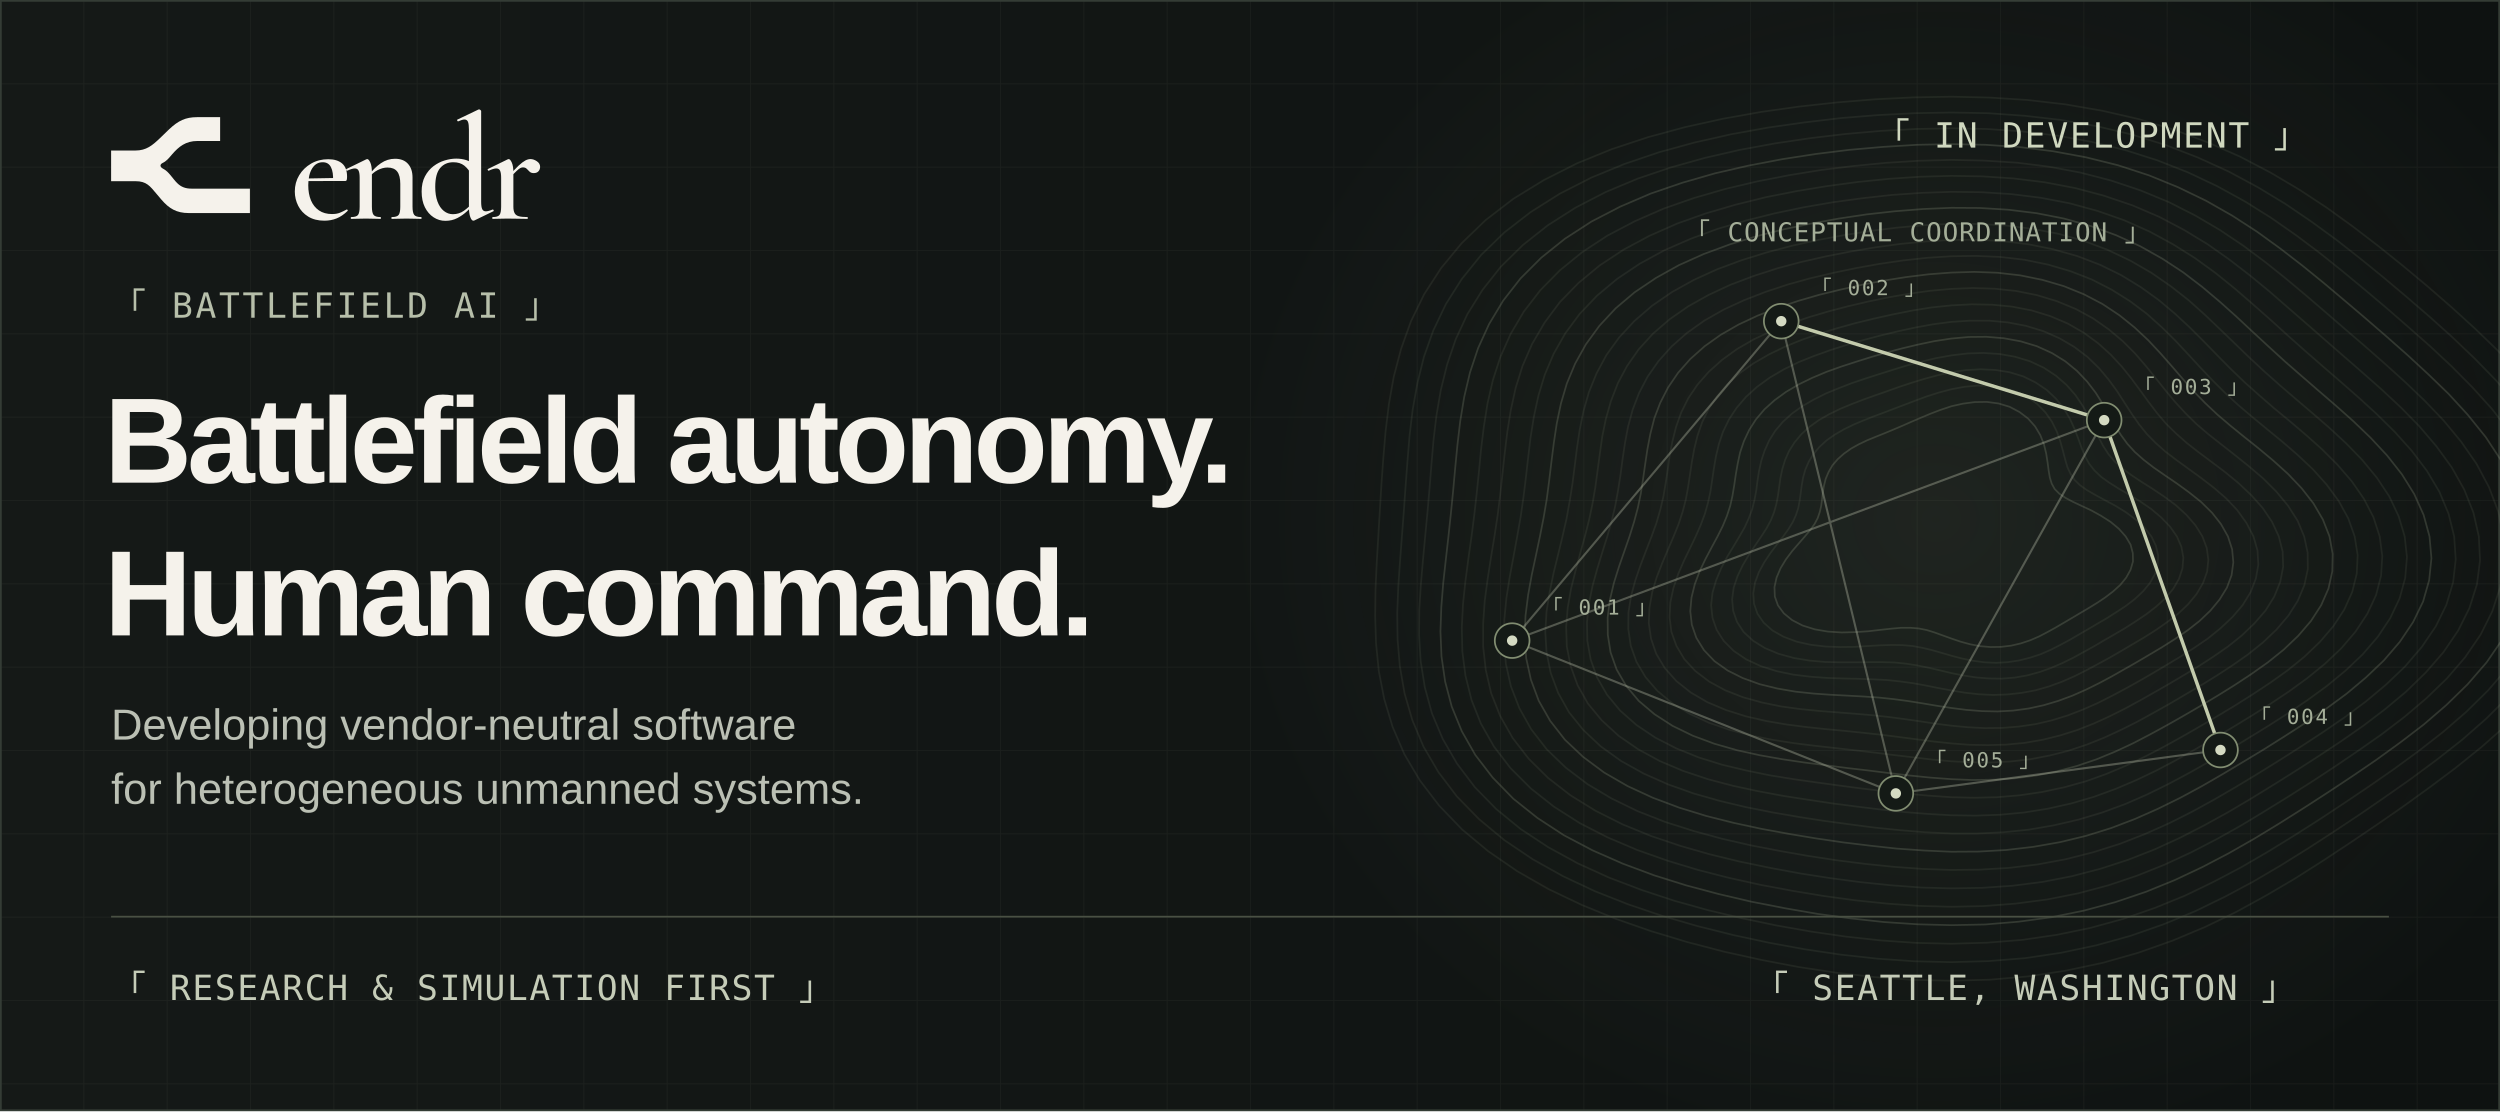
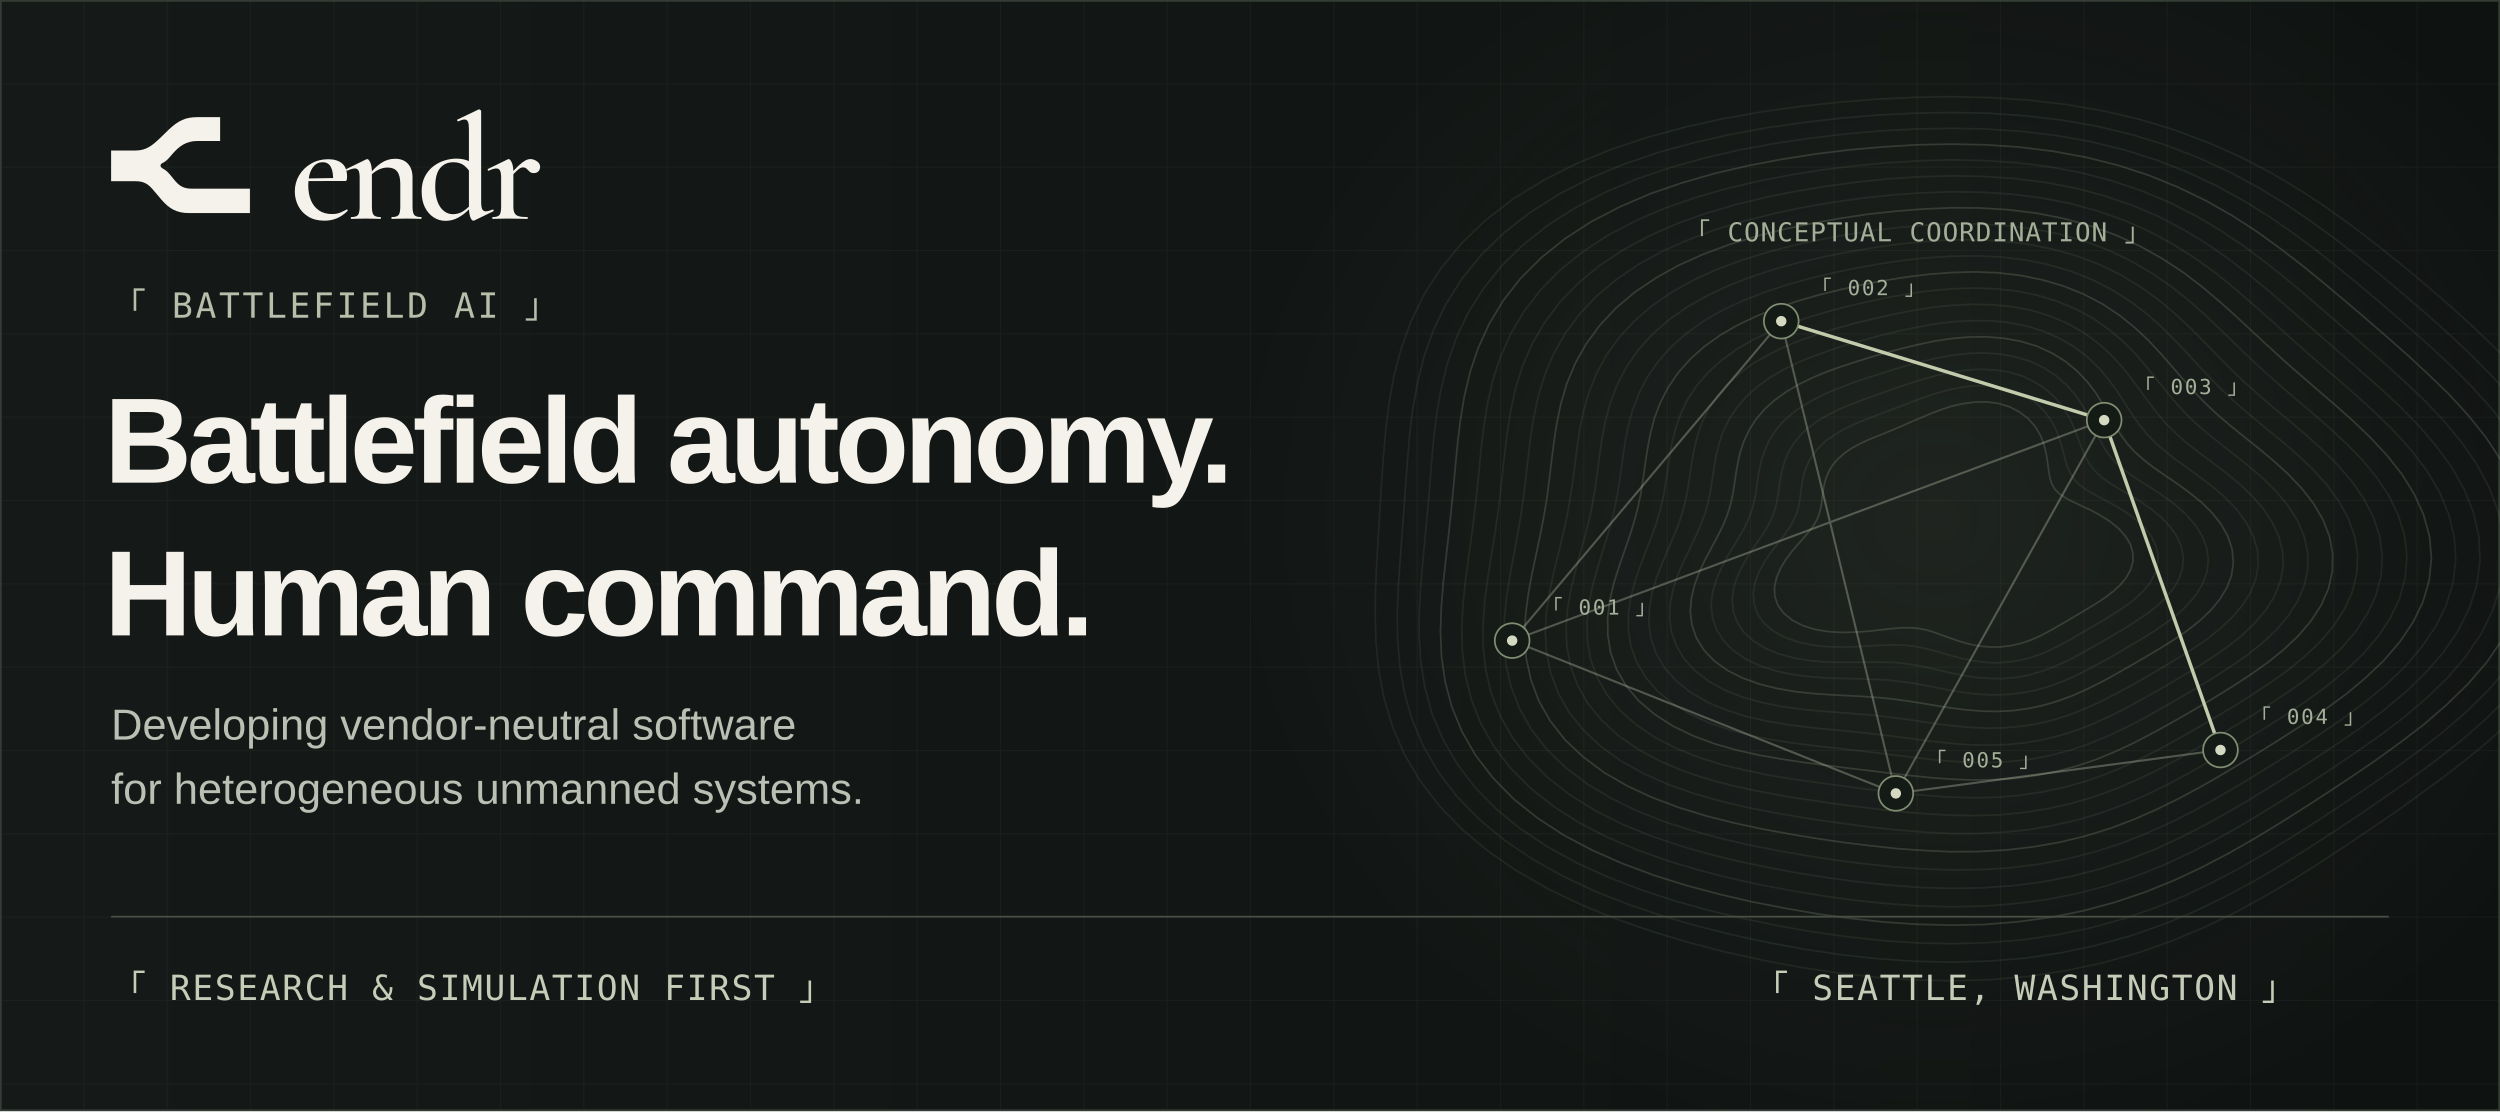
<svg xmlns="http://www.w3.org/2000/svg" width="1440" height="640" viewBox="0 0 1440 640" role="img" aria-labelledby="title desc">
  <defs>
    <linearGradient id="fade">
      <stop stop-color="#151917" />
      <stop offset="1" stop-color="#0e1211" />
    </linearGradient>
    <radialGradient id="wash">
      <stop stop-color="#7d8971" stop-opacity=".14" />
      <stop offset="1" stop-color="#7d8971" stop-opacity="0" />
    </radialGradient>
    <pattern id="grid" width="48" height="48" patternUnits="userSpaceOnUse">
      <path d="M48 0H0V48" fill="none" stroke="#e2e8d5" stroke-opacity=".045" />
    </pattern>
  </defs>
  <rect width="1440" height="640" fill="url(#fade)" />
  <rect x=".5" y=".5" width="1439" height="639" fill="url(#grid)" stroke="#343c35" />
  <g transform="translate(665 -6)">
    <ellipse cx="450" cy="305" rx="410" ry="370" fill="url(#wash)" />
    <polygon points="559.4,315.0 562.2,319.7 563.5,324.6 563.6,329.4 562.2,334.2 559.7,338.7 556.3,342.9 552.1,346.7 547.5,350.2 542.7,353.4 537.8,356.4 532.9,359.3 528.2,362.1 523.6,364.8 519.0,367.5 514.3,370.1 509.5,372.6 504.4,374.8 499.0,376.6 493.4,377.9 487.6,378.6 481.6,378.7 475.6,378.2 469.8,377.1 464.3,375.6 459.0,373.8 454.0,372.0 449.3,370.3 444.8,368.9 440.2,368.0 435.4,367.6 430.2,367.6 424.5,368.1 418.1,368.8 411.2,369.6 403.7,370.1 395.8,370.3 387.9,369.8 380.3,368.5 373.3,366.3 367.3,363.2 362.5,359.3 359.1,354.7 357.3,349.6 357.1,344.2 358.3,338.7 360.6,333.3 363.7,328.2 367.3,323.4 371.1,319.0 374.6,315.0 377.7,311.3 380.2,307.8 382.0,304.4 383.2,300.9 384.0,297.4 384.5,293.6 384.9,289.8 385.6,285.8 386.6,281.8 388.3,277.8 390.5,274.0 393.5,270.5 397.1,267.3 401.2,264.4 405.7,261.9 410.5,259.6 415.4,257.6 420.4,255.6 425.4,253.5 430.4,251.4 435.6,249.1 441.0,246.8 446.7,244.4 452.7,242.1 459.0,240.0 465.7,238.5 472.5,237.6 479.4,237.5 486.2,238.4 492.5,240.3 498.2,243.3 503.2,247.1 507.2,251.6 510.2,256.6 512.3,261.9 513.6,267.2 514.4,272.3 515.0,276.9 515.7,281.1 516.8,284.6 518.5,287.7 521.1,290.3 524.6,292.7 528.9,295.0 534.0,297.4 539.6,300.0 545.2,303.1 550.7,306.6 555.5,310.6 559.4,315.0" fill="none" stroke="#a4ad91" stroke-opacity="0.22" stroke-width="1" />
    <polygon points="574.2,315.0 576.8,320.4 578.1,325.9 577.8,331.4 576.2,336.8 573.3,341.9 569.4,346.6 564.7,351.0 559.5,355.0 554.0,358.6 548.5,362.1 543.0,365.3 537.6,368.5 532.4,371.5 527.1,374.6 521.7,377.5 516.2,380.3 510.5,382.8 504.4,384.8 498.1,386.4 491.5,387.4 484.8,387.8 478.1,387.5 471.5,386.6 465.1,385.3 459.0,383.7 453.2,382.0 447.6,380.4 442.1,379.1 436.6,378.1 430.9,377.6 424.8,377.5 418.2,377.7 411.0,378.1 403.3,378.6 395.0,378.7 386.5,378.4 378.0,377.4 369.9,375.6 362.4,372.8 356.0,369.2 350.9,364.7 347.3,359.5 345.3,353.7 344.9,347.7 345.9,341.6 348.1,335.6 351.2,329.9 354.8,324.5 358.5,319.6 362.1,315.0 365.2,310.7 367.7,306.6 369.5,302.6 370.8,298.6 371.6,294.4 372.2,290.1 372.8,285.6 373.6,281.0 374.9,276.4 376.9,271.8 379.6,267.5 383.0,263.4 387.2,259.6 391.9,256.3 397.1,253.3 402.6,250.6 408.3,248.2 414.1,245.9 420.0,243.7 426.0,241.4 432.1,239.1 438.4,236.7 444.9,234.3 451.8,232.1 459.0,230.2 466.5,228.8 474.2,228.1 481.9,228.3 489.4,229.4 496.4,231.6 502.9,234.7 508.5,238.8 513.2,243.6 516.9,248.9 519.7,254.5 521.7,260.1 523.2,265.5 524.5,270.5 525.8,275.0 527.6,278.9 529.9,282.4 533.1,285.5 537.2,288.4 542.1,291.2 547.6,294.2 553.6,297.4 559.6,301.1 565.2,305.3 570.2,309.9 574.2,315.0" fill="none" stroke="#a4ad91" stroke-opacity="0.1" stroke-width="1" />
    <polygon points="588.9,315.0 591.5,321.0 592.6,327.2 592.1,333.4 590.1,339.4 586.8,345.1 582.4,350.4 577.2,355.2 571.4,359.7 565.3,363.8 559.2,367.7 553.1,371.3 547.0,374.8 541.1,378.3 535.1,381.6 529.1,384.9 523.0,387.9 516.5,390.7 509.8,393.1 502.8,395.0 495.5,396.3 488.0,396.9 480.6,396.8 473.2,396.2 466.0,395.1 459.0,393.7 452.3,392.1 445.8,390.6 439.4,389.3 433.0,388.3 426.4,387.6 419.4,387.4 411.9,387.4 403.9,387.5 395.4,387.5 386.4,387.3 377.3,386.5 368.2,385.0 359.5,382.6 351.6,379.3 344.8,375.1 339.3,370.0 335.5,364.2 333.3,357.8 332.7,351.2 333.6,344.5 335.8,337.9 338.8,331.6 342.3,325.7 346.0,320.1 349.5,315.0 352.6,310.2 355.1,305.5 356.9,300.9 358.2,296.3 359.1,291.5 359.8,286.6 360.5,281.5 361.6,276.2 363.2,271.0 365.5,265.8 368.6,260.9 372.5,256.2 377.2,251.9 382.5,248.1 388.4,244.7 394.7,241.6 401.2,238.9 407.9,236.3 414.6,233.9 421.5,231.5 428.5,229.0 435.7,226.6 443.2,224.3 450.9,222.2 459.0,220.4 467.3,219.2 475.8,218.7 484.3,219.1 492.5,220.4 500.4,222.8 507.5,226.3 513.9,230.6 519.3,235.7 523.7,241.2 527.2,247.1 529.9,253.0 532.1,258.7 534.0,264.0 536.0,268.9 538.4,273.2 541.5,277.1 545.3,280.7 549.9,284.0 555.3,287.4 561.3,290.9 567.7,294.8 574.0,299.1 579.8,304.0 584.9,309.3 588.9,315.0" fill="none" stroke="#a4ad91" stroke-opacity="0.1" stroke-width="1" />
    <polygon points="603.6,315.0 606.1,321.7 607.0,328.5 606.3,335.3 603.9,341.9 600.2,348.2 595.3,354.1 589.6,359.5 583.2,364.4 576.6,369.0 569.8,373.3 563.0,377.3 556.4,381.2 549.8,385.0 543.2,388.6 536.5,392.2 529.7,395.6 522.6,398.7 515.2,401.4 507.5,403.6 499.5,405.1 491.3,406.0 483.1,406.3 474.9,405.9 466.8,405.0 459.0,403.7 451.4,402.3 444.0,400.8 436.7,399.5 429.4,398.5 421.9,397.7 414.0,397.3 405.7,397.0 396.8,396.8 387.5,396.5 377.9,395.8 368.0,394.6 358.4,392.6 349.2,389.7 340.8,385.8 333.6,380.9 327.9,375.2 323.8,368.8 321.4,361.9 320.6,354.6 321.4,347.4 323.5,340.2 326.4,333.3 329.8,326.8 333.5,320.7 336.9,315.0 340.0,309.6 342.4,304.3 344.3,299.2 345.6,293.9 346.6,288.6 347.3,283.0 348.2,277.3 349.5,271.4 351.4,265.6 354.0,259.8 357.5,254.2 361.9,249.0 367.2,244.2 373.2,239.9 379.8,236.1 386.8,232.6 394.1,229.6 401.6,226.7 409.3,224.1 417.1,221.6 425.0,219.1 433.1,216.6 441.4,214.4 450.1,212.3 459.0,210.7 468.2,209.6 477.4,209.3 486.7,209.9 495.7,211.5 504.3,214.1 512.2,217.8 519.2,222.4 525.3,227.7 530.4,233.5 534.6,239.7 538.0,245.8 540.9,251.8 543.6,257.5 546.3,262.7 549.4,267.5 553.0,271.8 557.5,275.8 562.7,279.7 568.6,283.6 575.1,287.7 581.8,292.2 588.4,297.1 594.4,302.6 599.6,308.6 603.6,315.0" fill="none" stroke="#a4ad91" stroke-opacity="0.1" stroke-width="1" />
    <polygon points="618.3,315.0 620.7,322.4 621.4,329.9 620.4,337.3 617.7,344.5 613.5,351.3 608.2,357.7 601.9,363.7 595.0,369.1 587.7,374.1 580.3,378.8 572.9,383.2 565.6,387.5 558.4,391.6 551.2,395.7 543.9,399.6 536.4,403.3 528.7,406.7 520.6,409.7 512.2,412.2 503.5,414.1 494.6,415.3 485.6,415.8 476.6,415.6 467.7,414.9 459.0,413.8 450.5,412.5 442.2,411.1 434.0,409.8 425.8,408.7 417.3,407.8 408.6,407.2 399.4,406.7 389.7,406.2 379.7,405.5 369.3,404.4 358.8,402.6 348.6,400.1 338.9,396.6 330.1,392.2 322.5,386.8 316.5,380.5 312.1,373.4 309.5,365.9 308.6,358.1 309.3,350.2 311.2,342.5 314.0,335.0 317.4,327.9 320.9,321.3 324.3,315.0 327.3,309.0 329.7,303.2 331.6,297.4 332.9,291.6 333.9,285.6 334.8,279.4 335.9,273.1 337.3,266.6 339.5,260.1 342.5,253.7 346.4,247.6 351.3,241.8 357.2,236.5 363.8,231.7 371.1,227.4 378.9,223.6 387.0,220.2 395.4,217.2 404.0,214.4 412.6,211.7 421.5,209.1 430.5,206.7 439.7,204.5 449.2,202.5 459.0,201.0 469.0,200.1 479.1,200.0 489.1,200.8 498.9,202.6 508.2,205.4 516.8,209.3 524.6,214.1 531.4,219.7 537.2,225.8 542.1,232.2 546.2,238.7 549.9,245.0 553.2,251.0 556.6,256.5 560.4,261.7 564.7,266.4 569.8,270.9 575.5,275.3 582.0,279.8 588.9,284.5 595.9,289.6 602.8,295.1 609.1,301.3 614.3,307.9 618.3,315.0" fill="none" stroke="#a4ad91" stroke-opacity="0.22" stroke-width="1" />
    <polygon points="633.0,315.0 635.3,323.0 635.8,331.2 634.4,339.2 631.4,347.0 626.8,354.5 620.9,361.4 614.1,367.8 606.7,373.8 598.8,379.2 590.8,384.3 582.8,389.1 574.9,393.8 567.1,398.3 559.2,402.7 551.3,406.9 543.2,411.0 534.8,414.7 526.0,418.1 516.9,420.9 507.5,423.1 497.9,424.5 488.1,425.3 478.3,425.4 468.6,424.9 459.0,424.0 449.6,422.8 440.4,421.4 431.3,420.1 422.1,418.9 412.8,417.9 403.2,417.1 393.1,416.3 382.7,415.5 371.8,414.4 360.8,412.9 349.7,410.6 338.9,407.6 328.7,403.6 319.5,398.6 311.5,392.5 305.2,385.7 300.6,378.0 297.7,369.9 296.7,361.5 297.1,353.1 298.9,344.7 301.6,336.7 304.9,329.1 308.4,321.9 311.7,315.0 314.6,308.4 317.0,302.0 318.8,295.6 320.2,289.2 321.2,282.6 322.2,275.8 323.4,268.8 325.1,261.7 327.5,254.6 330.9,247.6 335.3,240.9 340.7,234.6 347.1,228.8 354.4,223.5 362.4,218.8 371.0,214.6 380.0,211.0 389.2,207.7 398.6,204.7 408.2,201.9 418.0,199.3 427.9,196.9 438.0,194.7 448.4,192.8 459.0,191.4 469.8,190.7 480.7,190.7 491.5,191.7 502.0,193.7 512.1,196.8 521.4,200.9 529.9,205.9 537.5,211.7 544.0,218.0 549.6,224.7 554.5,231.4 558.8,238.1 562.9,244.4 567.0,250.3 571.5,255.9 576.5,261.0 582.1,266.0 588.5,270.9 595.4,275.9 602.7,281.2 610.1,286.9 617.3,293.1 623.7,299.9 629.0,307.3 633.0,315.0" fill="none" stroke="#a4ad91" stroke-opacity="0.1" stroke-width="1" />
    <polygon points="647.6,315.0 649.8,323.7 650.1,332.5 648.4,341.2 645.0,349.6 640.0,357.6 633.6,365.0 626.3,372.0 618.3,378.4 609.8,384.3 601.3,389.8 592.7,395.0 584.1,400.1 575.7,404.9 567.2,409.7 558.7,414.3 549.9,418.7 540.9,422.8 531.5,426.5 521.7,429.6 511.6,432.1 501.2,433.9 490.6,434.9 480.0,435.2 469.4,435.0 459.0,434.2 448.7,433.1 438.6,431.8 428.6,430.5 418.5,429.2 408.2,428.1 397.7,427.0 386.9,426.0 375.6,424.8 364.0,423.3 352.3,421.3 340.6,418.6 329.2,415.0 318.5,410.5 308.9,404.9 300.6,398.3 293.9,390.8 289.0,382.6 286.0,373.9 284.7,364.9 285.1,355.9 286.7,347.0 289.3,338.4 292.5,330.2 295.8,322.4 299.0,315.0 301.9,307.8 304.2,300.8 306.0,293.9 307.3,286.8 308.4,279.6 309.5,272.2 310.9,264.5 312.8,256.8 315.5,249.1 319.2,241.5 324.1,234.2 330.0,227.3 337.0,221.0 345.0,215.3 353.8,210.2 363.1,205.7 372.9,201.7 383.0,198.2 393.4,195.0 403.8,192.1 414.5,189.5 425.3,187.1 436.3,184.9 447.5,183.1 459.0,181.9 470.6,181.3 482.3,181.5 493.9,182.6 505.2,184.8 516.0,188.1 526.1,192.4 535.3,197.7 543.5,203.7 550.8,210.3 557.2,217.2 562.8,224.2 567.9,231.1 572.7,237.7 577.5,244.0 582.6,250.0 588.3,255.6 594.5,261.1 601.4,266.5 608.9,272.1 616.6,277.9 624.4,284.3 631.7,291.2 638.3,298.6 643.7,306.6 647.6,315.0" fill="none" stroke="#a4ad91" stroke-opacity="0.1" stroke-width="1" />
    <polygon points="662.2,315.0 664.2,324.3 664.3,333.8 662.3,343.1 658.5,352.1 653.1,360.6 646.2,368.7 638.4,376.1 629.8,383.0 620.8,389.3 611.6,395.3 602.5,400.9 593.3,406.3 584.3,411.6 575.2,416.7 566.1,421.7 556.7,426.4 547.0,430.9 537.0,434.9 526.5,438.4 515.6,441.2 504.5,443.3 493.2,444.6 481.7,445.2 470.3,445.1 459.0,444.5 447.8,443.5 436.8,442.2 425.8,440.9 414.8,439.5 403.7,438.2 392.3,436.9 380.6,435.6 368.6,434.1 356.3,432.2 343.8,429.7 331.5,426.5 319.6,422.4 308.5,417.3 298.4,411.2 289.7,404.0 282.8,396.0 277.6,387.2 274.3,377.9 272.9,368.3 273.0,358.7 274.5,349.3 277.0,340.1 280.0,331.4 283.2,323.0 286.3,315.0 289.1,307.3 291.3,299.7 293.1,292.1 294.4,284.4 295.6,276.6 296.7,268.5 298.3,260.3 300.4,251.9 303.4,243.5 307.5,235.3 312.8,227.5 319.3,220.1 327.0,213.2 335.6,207.0 345.1,201.5 355.3,196.7 365.9,192.5 376.9,188.7 388.1,185.4 399.5,182.4 411.0,179.7 422.7,177.3 434.6,175.2 446.7,173.5 459.0,172.4 471.4,171.9 483.9,172.3 496.3,173.6 508.3,176.0 519.8,179.5 530.7,184.0 540.6,189.4 549.6,195.7 557.7,202.5 564.8,209.6 571.1,216.9 576.9,224.1 582.5,231.1 588.0,237.7 593.9,244.1 600.1,250.2 607.0,256.1 614.5,262.0 622.4,268.2 630.5,274.7 638.6,281.6 646.2,289.2 652.9,297.3 658.4,305.9 662.2,315.0" fill="none" stroke="#a4ad91" stroke-opacity="0.1" stroke-width="1" />
    <polygon points="676.8,315.0 678.6,325.0 678.4,335.1 676.2,345.0 672.0,354.6 666.1,363.7 658.8,372.2 650.4,380.2 641.3,387.5 631.7,394.3 622.0,400.7 612.2,406.8 602.5,412.6 592.9,418.2 583.2,423.7 573.5,429.0 563.5,434.2 553.2,439.0 542.5,443.4 531.3,447.2 519.8,450.3 507.9,452.7 495.7,454.3 483.5,455.1 471.2,455.3 459.0,454.8 446.9,453.9 435.0,452.7 423.1,451.3 411.2,449.8 399.1,448.4 386.9,446.8 374.3,445.2 361.5,443.3 348.5,441.0 335.4,438.1 322.5,434.4 310.1,429.8 298.4,424.1 288.0,417.4 278.9,409.7 271.7,401.1 266.2,391.7 262.7,381.8 261.1,371.7 261.0,361.6 262.3,351.5 264.6,341.8 267.5,332.5 270.6,323.6 273.6,315.0 276.2,306.7 278.4,298.5 280.1,290.3 281.4,282.0 282.6,273.5 283.9,264.8 285.6,255.9 287.9,246.9 291.3,238.0 295.8,229.2 301.6,220.7 308.6,212.8 316.9,205.4 326.2,198.8 336.5,192.9 347.4,187.8 358.9,183.3 370.8,179.3 382.9,175.8 395.2,172.8 407.6,170.0 420.2,167.6 432.9,165.6 445.9,164.0 459.0,163.0 472.2,162.6 485.5,163.1 498.6,164.6 511.4,167.2 523.7,170.8 535.3,175.5 546.0,181.1 555.8,187.6 564.5,194.6 572.4,202.0 579.5,209.6 586.1,217.1 592.4,224.4 598.6,231.4 605.1,238.1 612.1,244.7 619.6,251.1 627.6,257.6 636.0,264.3 644.5,271.4 652.9,279.0 660.7,287.2 667.5,295.9 673.0,305.3 676.8,315.0" fill="none" stroke="#a4ad91" stroke-opacity="0.22" stroke-width="1" />
    <polygon points="691.3,315.0 693.0,325.7 692.5,336.4 689.9,346.9 685.3,357.1 679.0,366.7 671.2,375.8 662.3,384.3 652.7,392.1 642.6,399.3 632.3,406.1 622.0,412.6 611.7,418.8 601.5,424.8 591.2,430.7 580.9,436.4 570.3,441.9 559.4,447.1 548.0,451.9 536.2,456.1 523.9,459.5 511.2,462.2 498.3,464.1 485.2,465.2 472.1,465.5 459.0,465.2 446.0,464.3 433.1,463.2 420.3,461.7 407.5,460.2 394.6,458.5 381.5,456.7 368.1,454.8 354.5,452.6 340.8,449.8 327.0,446.5 313.5,442.3 300.6,437.1 288.5,430.9 277.6,423.6 268.2,415.3 260.6,406.1 254.9,396.2 251.2,385.8 249.3,375.1 249.1,364.4 250.2,353.8 252.3,343.5 255.0,333.7 257.9,324.2 260.8,315.0 263.3,306.1 265.4,297.3 267.0,288.5 268.4,279.6 269.6,270.5 271.0,261.1 272.8,251.6 275.4,242.0 279.1,232.4 284.0,223.0 290.3,214.0 297.9,205.5 306.8,197.7 316.8,190.6 327.9,184.3 339.6,178.9 352.0,174.1 364.7,169.9 377.7,166.3 390.8,163.2 404.2,160.4 417.6,158.0 431.3,156.0 445.0,154.5 459.0,153.6 473.1,153.4 487.1,154.0 501.0,155.6 514.6,158.4 527.6,162.2 539.9,167.0 551.4,172.9 561.9,179.5 571.5,186.7 580.1,194.4 588.0,202.2 595.3,210.0 602.3,217.6 609.3,225.0 616.5,232.2 624.1,239.2 632.2,246.1 640.7,253.1 649.6,260.4 658.5,268.1 667.2,276.3 675.2,285.2 682.1,294.6 687.6,304.6 691.3,315.0" fill="none" stroke="#a4ad91" stroke-opacity="0.1" stroke-width="1" />
    <polygon points="705.7,315.0 707.2,326.3 706.5,337.6 703.6,348.8 698.6,359.5 691.8,369.8 683.6,379.4 674.2,388.3 664.0,396.6 653.4,404.3 642.6,411.5 631.7,418.4 620.9,425.0 610.1,431.4 599.3,437.7 588.3,443.9 577.1,449.8 565.6,455.3 553.6,460.4 541.0,465.0 528.0,468.8 514.6,471.8 500.9,474.0 487.0,475.3 473.0,475.8 459.0,475.6 445.1,474.8 431.3,473.7 417.6,472.2 403.8,470.5 390.0,468.7 376.1,466.6 361.9,464.4 347.5,461.7 333.1,458.6 318.7,454.8 304.6,450.1 291.1,444.4 278.6,437.6 267.3,429.8 257.6,420.9 249.6,411.2 243.7,400.7 239.7,389.7 237.5,378.5 237.1,367.2 238.0,356.1 239.9,345.2 242.5,334.8 245.2,324.7 247.9,315.0 250.3,305.5 252.3,296.1 253.9,286.7 255.2,277.1 256.5,267.4 257.9,257.4 260.0,247.2 262.9,237.0 266.9,226.7 272.2,216.8 278.9,207.2 287.1,198.2 296.7,189.9 307.5,182.4 319.3,175.8 331.8,170.0 345.0,165.0 358.6,160.6 372.5,156.9 386.6,153.7 400.8,150.9 415.1,148.5 429.6,146.5 444.2,145.1 459.0,144.2 473.9,144.1 488.7,144.9 503.4,146.7 517.7,149.6 531.5,153.5 544.6,158.5 556.8,164.5 568.1,171.4 578.4,178.8 587.8,186.7 596.4,194.7 604.5,202.8 612.3,210.8 620.0,218.6 627.9,226.2 636.2,233.6 644.8,241.1 653.9,248.6 663.2,256.5 672.5,264.8 681.4,273.7 689.6,283.2 696.6,293.3 702.1,303.9 705.7,315.0" fill="none" stroke="#a4ad91" stroke-opacity="0.1" stroke-width="1" />
    <polygon points="720.1,315.0 721.4,326.9 720.4,338.9 717.2,350.6 711.8,362.0 704.6,372.8 695.9,382.9 686.0,392.3 675.3,401.1 664.2,409.2 652.8,416.9 641.4,424.2 630.0,431.2 618.7,438.1 607.3,444.8 595.8,451.3 584.0,457.6 571.8,463.6 559.2,469.1 545.9,474.0 532.2,478.1 518.0,481.4 503.5,483.9 488.7,485.4 473.9,486.1 459.0,486.1 444.2,485.4 429.5,484.2 414.8,482.7 400.2,480.8 385.5,478.8 370.7,476.5 355.7,473.9 340.6,470.9 325.5,467.3 310.4,463.0 295.8,457.8 281.8,451.6 268.7,444.3 257.0,435.9 247.0,426.5 238.7,416.2 232.5,405.1 228.2,393.6 225.8,381.8 225.1,370.0 225.8,358.3 227.6,347.0 229.9,335.9 232.5,325.3 235.0,315.0 237.3,304.9 239.1,294.9 240.7,284.9 242.0,274.7 243.3,264.3 244.9,253.6 247.1,242.8 250.2,231.9 254.6,221.1 260.3,210.5 267.6,200.4 276.4,190.9 286.6,182.1 298.1,174.2 310.7,167.2 324.1,161.1 338.1,155.9 352.6,151.4 367.4,147.5 382.3,144.2 397.4,141.4 412.6,139.0 427.9,137.1 443.4,135.7 459.0,134.9 474.6,135.0 490.3,135.9 505.7,137.8 520.8,140.7 535.4,144.8 549.2,150.0 562.2,156.2 574.3,163.2 585.4,170.9 595.6,178.9 605.0,187.3 613.8,195.7 622.4,204.0 630.8,212.1 639.4,220.1 648.3,228.0 657.6,236.0 667.1,244.1 676.9,252.6 686.5,261.5 695.7,271.0 704.1,281.2 711.2,291.9 716.6,303.3 720.1,315.0" fill="none" stroke="#a4ad91" stroke-opacity="0.1" stroke-width="1" />
    <polygon points="734.4,315.0 735.5,327.6 734.2,340.2 730.7,352.5 724.9,364.4 717.3,375.7 708.1,386.4 697.7,396.3 686.6,405.6 674.9,414.2 663.0,422.3 651.1,430.0 639.2,437.5 627.3,444.7 615.4,451.8 603.3,458.8 590.9,465.5 578.1,471.8 564.8,477.7 550.9,483.0 536.4,487.5 521.5,491.1 506.1,493.8 490.5,495.6 474.8,496.5 459.0,496.6 443.3,495.9 427.6,494.8 412.1,493.1 396.5,491.2 380.9,488.9 365.3,486.3 349.5,483.4 333.7,480.0 317.8,476.0 302.2,471.2 287.0,465.5 272.5,458.8 259.0,451.0 246.9,442.0 236.4,432.1 227.9,421.2 221.3,409.6 216.8,397.5 214.1,385.2 213.2,372.8 213.7,360.6 215.2,348.7 217.3,337.1 219.7,325.9 222.0,315.0 224.1,304.3 225.9,293.7 227.3,283.0 228.6,272.2 230.0,261.1 231.7,249.9 234.1,238.4 237.5,226.9 242.3,215.4 248.5,204.3 256.3,193.6 265.6,183.6 276.5,174.4 288.8,166.1 302.1,158.7 316.4,152.3 331.3,146.8 346.6,142.1 362.3,138.1 378.1,134.8 394.1,131.9 410.1,129.5 426.3,127.7 442.6,126.4 459.0,125.7 475.4,125.8 491.8,126.8 508.1,128.8 523.9,131.9 539.3,136.2 553.9,141.5 567.7,147.8 580.5,155.0 592.4,162.8 603.4,171.2 613.6,179.8 623.2,188.4 632.5,197.1 641.7,205.6 651.0,214.1 660.5,222.4 670.3,230.9 680.4,239.6 690.5,248.6 700.5,258.2 710.0,268.4 718.5,279.2 725.6,290.6 731.0,302.6 734.4,315.0" fill="none" stroke="#a4ad91" stroke-opacity="0.22" stroke-width="1" />
    <polygon points="748.6,315.0 749.5,328.2 748.0,341.4 744.1,354.4 738.0,366.8 729.9,378.7 720.3,389.9 709.4,400.3 697.8,410.0 685.6,419.1 673.2,427.6 660.7,435.8 648.3,443.7 635.9,451.4 623.5,458.9 610.8,466.3 597.9,473.4 584.4,480.2 570.5,486.4 555.9,492.1 540.7,496.9 524.9,500.9 508.8,503.9 492.3,505.9 475.7,506.9 459.0,507.1 442.4,506.5 425.8,505.3 409.3,503.6 392.8,501.5 376.4,499.0 359.9,496.1 343.4,492.9 326.8,489.1 310.3,484.6 294.0,479.4 278.2,473.2 263.2,465.9 249.3,457.6 236.8,448.1 225.9,437.6 217.0,426.1 210.2,414.0 205.3,401.4 202.4,388.5 201.3,375.6 201.5,362.9 202.7,350.4 204.6,338.3 206.8,326.5 208.9,315.0 210.9,303.7 212.5,292.5 213.9,281.2 215.2,269.7 216.6,258.0 218.5,246.1 221.1,234.0 224.8,221.8 229.9,209.8 236.6,198.0 244.9,186.8 254.9,176.3 266.5,166.6 279.5,157.9 293.6,150.2 308.7,143.6 324.4,137.8 340.7,133.0 357.2,128.9 373.9,125.4 390.7,122.5 407.6,120.2 424.7,118.3 441.8,117.1 459.0,116.5 476.2,116.7 493.4,117.8 510.4,119.9 527.1,123.1 543.2,127.5 558.6,132.9 573.2,139.4 586.8,146.8 599.5,154.8 611.2,163.3 622.2,172.2 632.6,181.2 642.7,190.1 652.6,199.1 662.6,208.0 672.7,216.8 683.1,225.8 693.7,235.1 704.2,244.7 714.5,254.9 724.2,265.7 732.9,277.2 740.1,289.3 745.4,302.0 748.6,315.0" fill="none" stroke="#a4ad91" stroke-opacity="0.1" stroke-width="1" />
    <polygon points="762.8,315.0 763.5,328.9 761.7,342.7 757.4,356.2 750.9,369.2 742.4,381.7 732.3,393.3 721.0,404.3 708.9,414.4 696.3,424.0 683.4,433.0 670.4,441.6 657.5,449.9 644.6,458.0 631.6,466.0 618.4,473.8 604.8,481.3 590.8,488.5 576.2,495.2 560.9,501.2 544.9,506.4 528.4,510.7 511.4,514.0 494.1,516.2 476.6,517.4 459.0,517.7 441.4,517.2 423.9,515.9 406.5,514.1 389.2,511.8 371.9,509.1 354.6,505.9 337.2,502.3 319.9,498.1 302.8,493.2 285.9,487.5 269.5,480.8 254.0,473.0 239.6,464.1 226.7,454.1 215.5,443.0 206.3,431.1 199.1,418.4 193.9,405.3 190.8,391.9 189.3,378.4 189.3,365.1 190.2,352.1 191.9,339.4 193.8,327.1 195.8,315.0 197.6,303.1 199.1,291.2 200.4,279.3 201.7,267.2 203.2,254.8 205.2,242.3 208.0,229.5 212.0,216.7 217.5,204.1 224.7,191.8 233.5,180.0 244.2,169.0 256.4,158.9 270.2,149.8 285.1,141.8 301.0,134.8 317.6,128.9 334.7,123.9 352.1,119.6 369.7,116.1 387.4,113.2 405.2,110.8 423.1,109.0 441.0,107.8 459.0,107.3 477.0,107.6 495.0,108.8 512.8,111.0 530.2,114.3 547.1,118.8 563.3,124.3 578.7,130.9 593.1,138.5 606.6,146.7 619.1,155.5 630.9,164.6 642.1,173.8 652.9,183.2 663.6,192.5 674.2,201.8 685.0,211.2 695.9,220.7 707.0,230.5 718.0,240.8 728.6,251.6 738.4,263.1 747.2,275.2 754.4,288.0 759.7,301.3 762.8,315.0" fill="none" stroke="#a4ad91" stroke-opacity="0.1" stroke-width="1" />
    <polygon points="776.9,315.0 777.3,329.5 775.2,343.9 770.6,358.0 763.8,371.6 754.9,384.6 744.4,396.8 732.6,408.2 720.0,418.9 706.9,428.9 693.5,438.3 680.1,447.4 666.7,456.2 653.3,464.7 639.7,473.1 626.0,481.4 611.9,489.3 597.2,496.9 581.9,504.0 565.9,510.4 549.2,516.0 531.9,520.6 514.1,524.1 495.9,526.5 477.5,527.9 459.0,528.3 440.5,527.8 422.1,526.5 403.8,524.6 385.5,522.1 367.4,519.1 349.2,515.7 331.1,511.7 313.1,507.1 295.3,501.7 277.8,495.5 260.9,488.3 244.9,480.1 230.0,470.6 216.7,460.1 205.1,448.5 195.5,436.0 188.0,422.8 182.6,409.2 179.1,395.2 177.3,381.2 177.0,367.4 177.7,353.8 179.1,340.6 180.8,327.7 182.6,315.0 184.2,302.5 185.6,290.0 186.9,277.4 188.1,264.7 189.7,251.7 191.8,238.4 194.9,225.0 199.2,211.6 205.1,198.4 212.7,185.5 222.2,173.2 233.5,161.7 246.4,151.2 260.9,141.7 276.7,133.4 293.4,126.1 310.9,120.0 328.9,114.8 347.1,110.5 365.6,106.9 384.1,103.9 402.7,101.6 421.4,99.8 440.2,98.6 459.0,98.1 477.8,98.5 496.6,99.7 515.1,102.0 533.3,105.4 551.0,110.0 568.0,115.7 584.2,122.4 599.4,130.1 613.7,138.5 627.1,147.5 639.7,156.9 651.7,166.5 663.3,176.2 674.6,185.9 685.9,195.7 697.3,205.5 708.8,215.6 720.3,226.0 731.7,236.9 742.6,248.3 752.6,260.4 761.5,273.2 768.7,286.7 774.0,300.7 776.9,315.0" fill="none" stroke="#a4ad91" stroke-opacity="0.1" stroke-width="1" />
    <polygon points="790.9,315.0 791.1,330.1 788.7,345.1 783.8,359.8 776.6,374.0 767.3,387.5 756.3,400.2 744.1,412.1 731.1,423.3 717.5,433.7 703.7,443.7 689.8,453.2 675.9,462.4 662.0,471.4 647.9,480.3 633.6,489.0 618.9,497.4 603.6,505.4 587.7,512.9 571.0,519.7 553.5,525.6 535.4,530.5 516.8,534.3 497.7,536.9 478.4,538.5 459.0,538.9 439.6,538.4 420.2,537.1 401.0,535.0 381.9,532.4 362.9,529.1 343.9,525.4 325.1,521.0 306.3,516.0 287.8,510.2 269.8,503.5 252.3,495.8 235.8,487.1 220.5,477.1 206.7,466.1 194.8,453.9 184.8,440.9 177.0,427.2 171.2,413.0 167.4,398.6 165.3,384.1 164.7,369.7 165.2,355.6 166.3,341.8 167.8,328.3 169.3,315.0 170.7,301.9 172.0,288.8 173.2,275.5 174.5,262.1 176.1,248.5 178.4,234.6 181.7,220.6 186.4,206.5 192.7,192.7 200.8,179.2 210.8,166.4 222.8,154.4 236.4,143.5 251.7,133.6 268.3,125.0 285.8,117.5 304.2,111.2 323.0,105.8 342.1,101.4 361.5,97.7 380.9,94.7 400.3,92.3 419.8,90.6 439.4,89.4 459.0,89.0 478.6,89.4 498.1,90.7 517.5,93.1 536.5,96.6 555.0,101.2 572.8,107.0 589.7,113.9 605.8,121.7 620.9,130.3 635.1,139.5 648.5,149.2 661.3,159.1 673.6,169.1 685.7,179.3 697.7,189.5 709.7,199.9 721.7,210.5 733.6,221.5 745.4,232.9 756.5,245.0 766.8,257.8 775.7,271.3 783.0,285.4 788.1,300.0 790.9,315.0" fill="none" stroke="#a4ad91" stroke-opacity="0.22" stroke-width="1" />
    <polygon points="804.8,315.0 804.8,330.7 802.1,346.4 796.9,361.7 789.3,376.4 779.6,390.4 768.2,403.6 755.6,416.0 742.1,427.7 728.1,438.6 713.9,449.0 699.5,459.0 685.1,468.7 670.7,478.2 656.1,487.5 641.3,496.6 626.0,505.5 610.1,513.9 593.5,521.9 576.1,529.0 557.9,535.3 539.0,540.5 519.5,544.5 499.6,547.4 479.3,549.0 459.0,549.6 438.7,549.1 418.4,547.7 398.3,545.5 378.3,542.6 358.4,539.1 338.7,535.0 319.0,530.3 299.6,524.9 280.5,518.6 261.8,511.5 243.8,503.3 226.8,494.0 211.0,483.6 196.8,472.0 184.5,459.4 174.2,445.8 166.0,431.6 159.8,416.9 155.7,401.9 153.3,386.9 152.4,372.0 152.5,357.3 153.4,342.9 154.6,328.9 155.9,315.0 157.2,301.3 158.4,287.5 159.5,273.6 160.7,259.6 162.4,245.3 164.9,230.7 168.5,216.1 173.5,201.4 180.2,187.0 188.9,173.0 199.5,159.6 212.1,147.2 226.5,135.8 242.5,125.6 259.9,116.6 278.3,108.9 297.5,102.4 317.2,96.9 337.2,92.3 357.4,88.6 377.6,85.6 397.9,83.2 418.2,81.4 438.6,80.3 459.0,79.9 479.4,80.3 499.7,81.7 519.9,84.1 539.6,87.7 558.9,92.4 577.5,98.3 595.3,105.3 612.2,113.3 628.2,122.1 643.2,131.5 657.4,141.4 671.0,151.6 684.0,162.0 696.8,172.6 709.5,183.3 722.0,194.2 734.6,205.3 747.0,216.9 759.0,229.0 770.5,241.7 780.9,255.2 789.9,269.3 797.2,284.1 802.2,299.4 804.8,315.0" fill="none" stroke="#a4ad91" stroke-opacity="0.1" stroke-width="1" />
    <polygon points="818.7,315.0 818.4,331.4 815.5,347.6 809.9,363.4 801.9,378.7 791.8,393.3 780.1,407.0 767.1,419.9 753.2,432.1 738.7,443.5 724.0,454.4 709.2,464.8 694.4,475.0 679.5,484.9 664.4,494.7 649.0,504.3 633.2,513.6 616.6,522.5 599.3,530.9 581.2,538.4 562.3,545.0 542.5,550.5 522.2,554.8 501.4,557.9 480.3,559.6 459.0,560.2 437.7,559.7 416.5,558.2 395.5,555.9 374.6,552.8 353.9,549.0 333.4,544.6 313.0,539.5 292.9,533.7 273.1,527.0 253.8,519.4 235.3,510.7 217.8,500.9 201.6,490.0 187.0,477.9 174.2,464.8 163.5,450.7 154.9,436.0 148.5,420.8 144.0,405.3 141.3,389.7 140.0,374.3 139.8,359.1 140.4,344.1 141.4,329.5 142.5,315.0 143.6,300.6 144.6,286.3 145.7,271.7 146.9,257.0 148.7,242.0 151.4,226.8 155.2,211.5 160.6,196.3 167.8,181.2 177.0,166.7 188.2,152.8 201.5,139.9 216.6,128.2 233.4,117.6 251.6,108.3 270.8,100.4 290.9,93.6 311.4,88.0 332.3,83.3 353.3,79.5 374.4,76.5 395.5,74.0 416.6,72.3 437.8,71.2 459.0,70.8 480.2,71.2 501.3,72.7 522.2,75.1 542.8,78.7 562.9,83.5 582.3,89.5 600.9,96.7 618.7,104.8 635.4,113.8 651.3,123.4 666.3,133.6 680.7,144.1 694.5,154.9 708.0,165.9 721.3,177.1 734.5,188.5 747.5,200.2 760.3,212.4 772.7,225.1 784.4,238.5 795.0,252.6 804.1,267.4 811.3,282.8 816.2,298.7 818.7,315.0" fill="none" stroke="#a4ad91" stroke-opacity="0.1" stroke-width="1" />
    <polygon points="832.4,315.0 831.9,332.0 828.7,348.8 822.8,365.2 814.5,381.1 804.0,396.1 791.9,410.4 778.5,423.8 764.2,436.4 749.3,448.4 734.2,459.7 719.0,470.7 703.7,481.3 688.3,491.7 672.7,502.0 656.8,512.1 640.3,521.8 623.2,531.2 605.2,539.9 586.4,547.8 566.6,554.8 546.1,560.6 524.9,565.1 503.2,568.4 481.2,570.3 459.0,570.9 436.8,570.4 414.7,568.8 392.8,566.3 371.0,563.0 349.5,558.9 328.2,554.2 307.1,548.7 286.2,542.4 265.8,535.3 246.0,527.2 226.9,518.1 208.9,507.8 192.2,496.3 177.2,483.8 164.0,470.1 152.9,455.6 143.9,440.4 137.1,424.6 132.3,408.6 129.2,392.6 127.6,376.6 127.1,360.8 127.3,345.3 128.0,330.1 128.9,315.0 129.8,300.0 130.7,285.0 131.8,269.8 133.1,254.4 135.0,238.8 137.8,223.0 142.0,207.0 147.7,191.1 155.3,175.5 165.1,160.4 176.9,146.1 190.8,132.7 206.7,120.5 224.3,109.7 243.3,100.1 263.4,91.9 284.3,85.0 305.7,79.2 327.4,74.4 349.2,70.5 371.2,67.4 393.1,65.0 415.0,63.2 437.0,62.1 459.0,61.7 481.0,62.2 502.9,63.6 524.6,66.1 546.0,69.8 566.9,74.6 587.1,80.7 606.6,88.0 625.2,96.2 642.8,105.4 659.5,115.3 675.3,125.7 690.4,136.6 705.0,147.8 719.2,159.2 733.1,170.8 746.9,182.8 760.4,195.1 773.6,207.8 786.4,221.2 798.3,235.2 809.0,250.0 818.1,265.4 825.3,281.5 830.1,298.1 832.4,315.0" fill="none" stroke="#a4ad91" stroke-opacity="0.1" stroke-width="1" />
    <path d="M206 375L361 191L547 248L614 438L427 463Z M361 191L427 463L547 248M206 375L547 248" fill="none" stroke="#c5ccb4" stroke-opacity=".34" stroke-width="1.2" />
    <path d="M361 191L547 248L614 438" fill="none" stroke="#c3cbac" stroke-width="2" />
    <circle cx="206" cy="375" r="10" fill="#141a16" stroke="#818d71" />
    <circle cx="206" cy="375" r="3" fill="#d4dac2" />
    <text x="223" y="360" fill="#a4ae98" font-family="monospace" font-size="12" font-weight="400" letter-spacing="1">「 001 」</text>
    <circle cx="361" cy="191" r="10" fill="#141a16" stroke="#818d71" />
    <circle cx="361" cy="191" r="3" fill="#d4dac2" />
    <text x="378" y="176" fill="#a4ae98" font-family="monospace" font-size="12" font-weight="400" letter-spacing="1">「 002 」</text>
    <circle cx="547" cy="248" r="10" fill="#141a16" stroke="#818d71" />
    <circle cx="547" cy="248" r="3" fill="#d4dac2" />
    <text x="564" y="233" fill="#a4ae98" font-family="monospace" font-size="12" font-weight="400" letter-spacing="1">「 003 」</text>
    <circle cx="614" cy="438" r="10" fill="#141a16" stroke="#818d71" />
    <circle cx="614" cy="438" r="3" fill="#d4dac2" />
    <text x="631" y="423" fill="#a4ae98" font-family="monospace" font-size="12" font-weight="400" letter-spacing="1">「 004 」</text>
    <circle cx="427" cy="463" r="10" fill="#141a16" stroke="#818d71" />
    <circle cx="427" cy="463" r="3" fill="#d4dac2" />
    <text x="444" y="448" fill="#a4ae98" font-family="monospace" font-size="12" font-weight="400" letter-spacing="1">「 005 」</text>
  </g>
  <g transform="translate(64 63) scale(.087)">
    <g fill="#f5f2eb">
      <path transform="translate(0 51.51943) scale(0.9859645)" d="M0 224H164C236 224 277 190 329 140L390 81C451 24 499 0 578 0H732V160H580C500 160 454 199 411 248C388 275 371 296 347 307C326 317 327 334 347 345C388 365 412 412 444 443C470 469 500 480 540 480H932V644H522C438 644 389 613 338 554L305 515C261 463 238 430 164 430H0Z" />
      <path transform="translate(1183.216 725.0)" d="M229 12Q166 12 122.0 -15.0Q78 -42 55.5 -86.5Q33 -131 33 -181Q33 -241 62.0 -289.0Q91 -337 141.0 -366.0Q191 -395 254 -395Q313 -395 346.0 -367.0Q379 -339 379 -280Q379 -267 377.0 -259.0Q375 -251 368 -251H286Q289 -309 272.5 -342.0Q256 -375 218 -375Q173 -375 147.5 -333.5Q122 -292 122 -223Q122 -165 140.0 -122.5Q158 -80 193.0 -56.0Q228 -32 279 -32Q310 -32 331.0 -40.5Q352 -49 376 -62Q378 -64 381.5 -60.0Q385 -56 383 -53Q347 -18 309.5 -3.0Q272 12 229 12ZM93 -250 92 -267 314 -271V-251ZM675.35 0Q672.35 0 672.35 -6.0Q672.35 -12 675.35 -12Q709.35 -12 720.35 -26.0Q731.35 -40 731.35 -81V-231Q731.35 -287 710.85 -313.5Q690.35 -340 646.35 -340Q614.35 -340 580.85 -322.5Q547.35 -305 525.35 -274L520.35 -286Q559.35 -339 602.85 -368.5Q646.35 -398 696.35 -398Q752.35 -398 782.35 -364.5Q812.35 -331 812.35 -274V-81Q812.35 -40 823.85 -26.0Q835.35 -12 869.35 -12Q872.35 -12 872.35 -6.0Q872.35 0 869.35 0Q850.35 0 825.35 -1.0Q800.35 -2 772.35 -2Q745.35 -2 719.85 -1.0Q694.35 0 675.35 0ZM406.35 0Q403.35 0 403.35 -6.0Q403.35 -12 406.35 -12Q440.35 -12 451.35 -26.0Q462.35 -40 462.35 -81V-272Q462.35 -304 455.35 -319.0Q448.35 -334 430.35 -334Q421.35 -334 408.35 -330.0Q395.35 -326 380.35 -319Q376.35 -318 373.85 -323.5Q371.35 -329 374.35 -330L505.35 -394Q510.35 -396 512.35 -396Q522.35 -396 532.85 -373.0Q543.35 -350 543.35 -306V-81Q543.35 -40 554.85 -26.0Q566.35 -12 600.35 -12Q603.35 -12 603.35 -6.0Q603.35 0 600.35 0Q581.35 0 556.35 -1.0Q531.35 -2 503.35 -2Q476.35 -2 450.85 -1.0Q425.35 0 406.35 0ZM1029.7 13Q987.7 13 951.7 -10.5Q915.7 -34 894.2 -77.0Q872.7 -120 872.7 -181Q872.7 -240 894.7 -281.5Q916.7 -323 951.2 -349.0Q985.7 -375 1025.7 -387.0Q1065.7 -399 1101.7 -399Q1137.7 -399 1168.7 -389.0Q1199.7 -379 1224.7 -363L1205.7 -287Q1183.7 -330 1155.2 -352.5Q1126.7 -375 1082.7 -375Q1027.7 -375 995.2 -336.5Q962.7 -298 962.7 -212Q962.7 -155 977.7 -114.5Q992.7 -74 1019.7 -52.5Q1046.7 -31 1079.7 -31Q1120.7 -31 1152.7 -54.0Q1184.7 -77 1213.7 -109L1222.7 -101Q1201.7 -77 1173.2 -50.5Q1144.7 -24 1109.2 -5.5Q1073.7 13 1029.7 13ZM1266.7 -714V-114Q1266.7 -79 1273.7 -64.5Q1280.7 -50 1297.7 -50Q1305.7 -50 1317.2 -53.0Q1328.7 -56 1342.7 -62Q1345.7 -64 1348.7 -58.5Q1351.7 -53 1348.7 -51L1220.7 11Q1217.7 12 1214.7 12Q1203.7 12 1194.7 -12.0Q1185.7 -36 1185.7 -82V-592Q1185.7 -626 1179.7 -642.0Q1173.7 -658 1155.7 -658Q1147.7 -658 1137.7 -654.5Q1127.7 -651 1115.7 -646Q1111.7 -644 1108.7 -650.0Q1105.7 -656 1108.7 -657L1248.7 -724Q1250.7 -725 1252.7 -725Q1256.7 -725 1261.7 -721.0Q1266.7 -717 1266.7 -714ZM1457.05 -271 1450.05 -283Q1488.05 -328 1514.55 -352.5Q1541.05 -377 1559.05 -386.5Q1577.05 -396 1593.05 -396Q1614.05 -396 1635.55 -381.5Q1657.05 -367 1657.05 -345Q1657.05 -327 1646.05 -315.0Q1635.05 -303 1615.05 -303Q1597.05 -303 1587.05 -313.0Q1577.05 -323 1568.05 -332.0Q1559.05 -341 1543.05 -341Q1535.05 -341 1526.05 -336.5Q1517.05 -332 1501.05 -317.0Q1485.05 -302 1457.05 -271ZM1343.05 0Q1340.05 0 1340.05 -6.0Q1340.05 -12 1343.05 -12Q1377.05 -12 1388.05 -26.0Q1399.05 -40 1399.05 -81V-272Q1399.05 -304 1392.05 -319.0Q1385.05 -334 1367.05 -334Q1358.05 -334 1345.05 -330.0Q1332.05 -326 1317.05 -319Q1313.05 -318 1310.55 -323.5Q1308.05 -329 1311.05 -330L1442.05 -394Q1447.05 -396 1449.05 -396Q1459.05 -396 1469.55 -373.0Q1480.05 -350 1480.05 -306V-81Q1480.05 -54 1488.05 -38.5Q1496.05 -23 1516.05 -17.5Q1536.05 -12 1572.05 -12Q1576.05 -12 1576.05 -6.0Q1576.05 0 1572.05 0Q1546.05 0 1512.55 -1.0Q1479.05 -2 1440.05 -2Q1413.05 -2 1387.55 -1.0Q1362.05 0 1343.05 0Z" />
    </g>
  </g>
  <text x="64" y="183" fill="#b7bfaa" font-family="monospace" font-size="20" font-weight="400" letter-spacing="1.5">「 BATTLEFIELD AI 」</text>
  <text x="60" y="278" fill="#f5f2eb" font-family="Arial, Helvetica, sans-serif" font-size="70" font-weight="600" letter-spacing="-2.8">Battlefield autonomy.</text>
  <text x="60" y="366" fill="#f5f2eb" font-family="Arial, Helvetica, sans-serif" font-size="70" font-weight="600" letter-spacing="-2.8">Human command.</text>
  <text x="64" y="426" fill="#bbc0b4" font-family="Arial, Helvetica, sans-serif" font-size="25" font-weight="400" letter-spacing="0">Developing vendor-neutral software</text>
  <text x="64" y="463" fill="#bbc0b4" font-family="Arial, Helvetica, sans-serif" font-size="25" font-weight="400" letter-spacing="0">for heterogeneous unmanned systems.</text>
-   <text x="1080" y="85" fill="#d0d8bf" font-family="monospace" font-size="20" font-weight="400" letter-spacing="1">「 IN DEVELOPMENT 」</text>
  <text x="970" y="139" fill="#a4ae98" font-family="monospace" font-size="15" font-weight="400" letter-spacing="0.5">「 CONCEPTUAL COORDINATION 」</text>
  <path d="M64 528H1376" stroke="#495043" />
  <text x="64" y="576" fill="#c5ccb8" font-family="monospace" font-size="20" font-weight="400" letter-spacing="0.9">「 RESEARCH &amp; SIMULATION FIRST 」</text>
  <text x="1010" y="576" fill="#c5ccb8" font-family="monospace" font-size="20" font-weight="400" letter-spacing="0.9">「 SEATTLE, WASHINGTON 」</text>
</svg>
